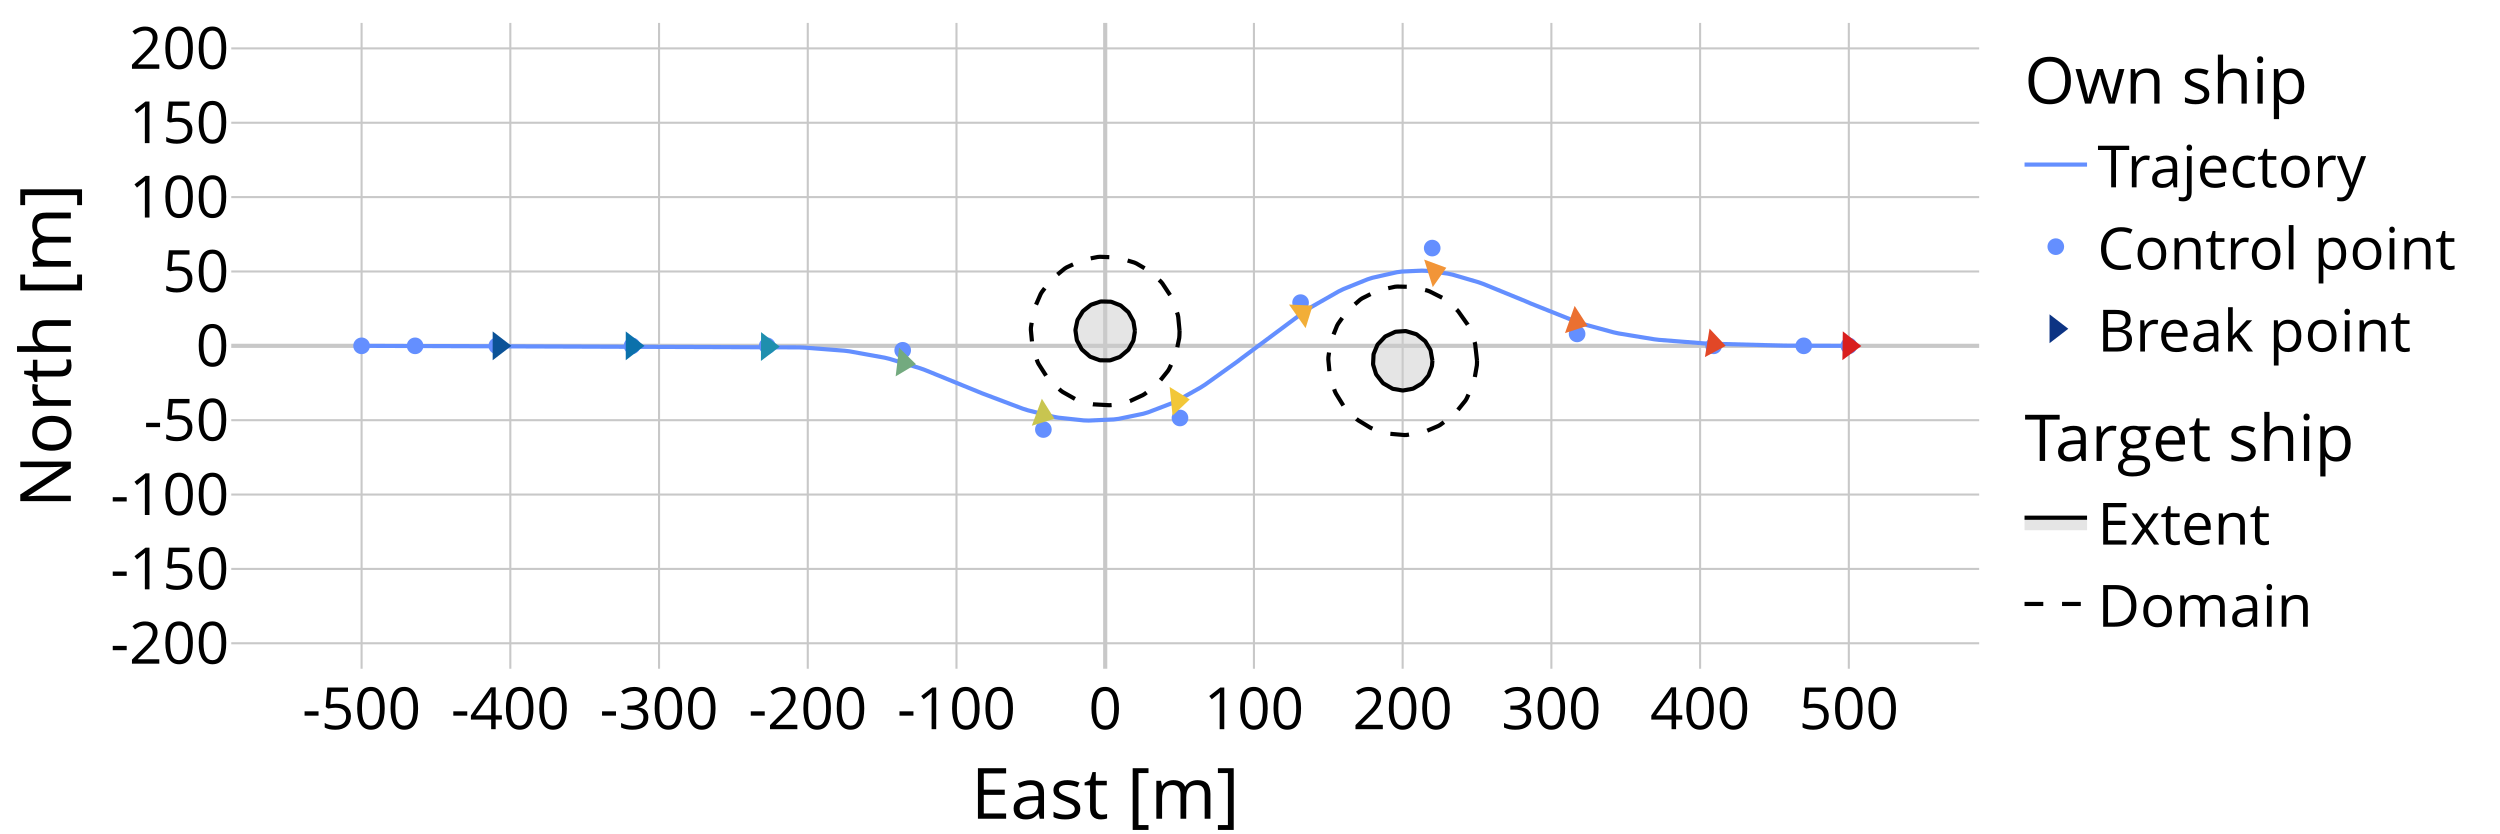
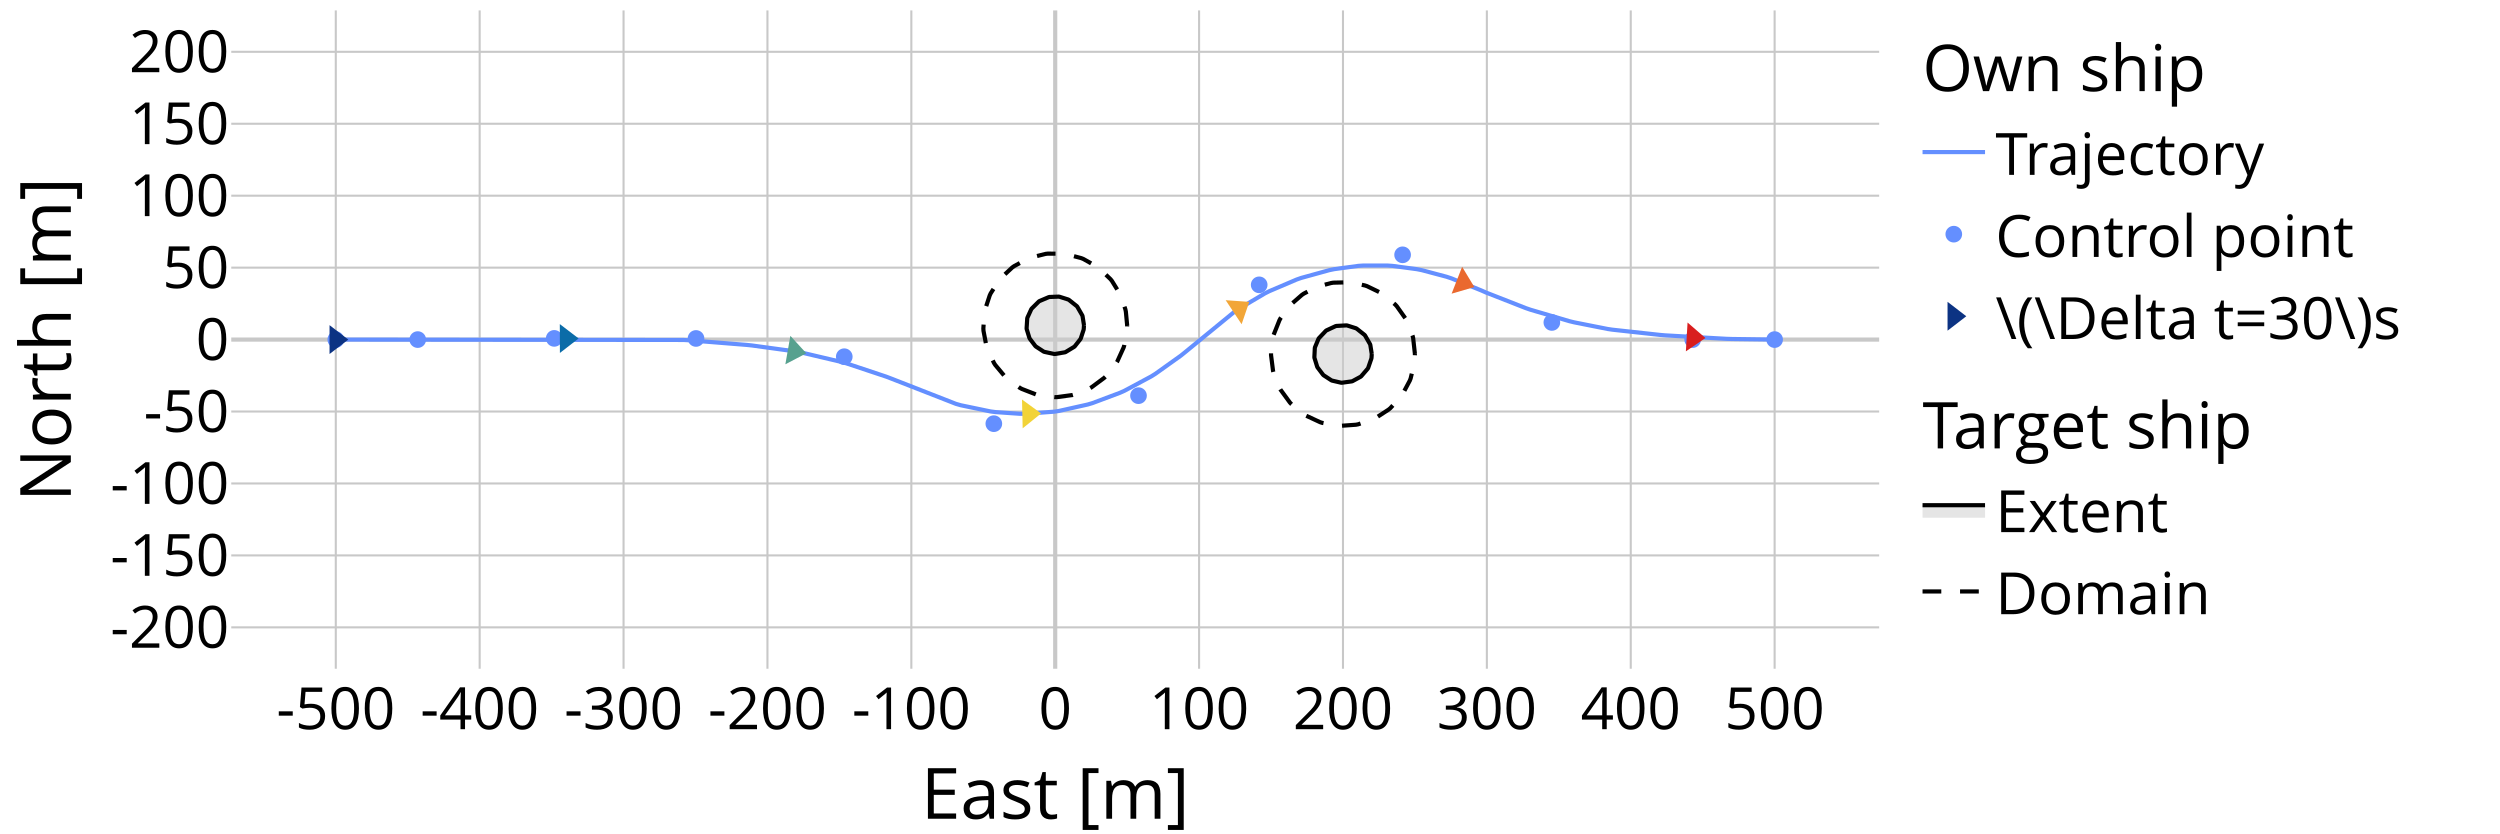
<svg xmlns="http://www.w3.org/2000/svg" class="main-svg" width="1200" height="400" style="" viewBox="0 0 1200 400">
  <rect x="0" y="0" width="1200" height="400" style="fill: rgb(255, 255, 255); fill-opacity: 1;" />
-   <defs id="defs-5dfc37">
+   <defs id="defs-81340e">
    <g class="clips">
-       <clipPath id="clip5dfc37xyplot" class="plotclip">
-         <rect width="839" height="310" />
+       <clipPath id="clip81340exyplot" class="plotclip">
+         <rect width="791" height="316" />
      </clipPath>
-       <clipPath class="axesclip" id="clip5dfc37x">
-         <rect x="111" y="0" width="839" height="400" />
+       <clipPath class="axesclip" id="clip81340ex">
+         <rect x="111" y="0" width="791" height="400" />
      </clipPath>
-       <clipPath class="axesclip" id="clip5dfc37y">
-         <rect x="0" y="11" width="1200" height="310" />
+       <clipPath class="axesclip" id="clip81340ey">
+         <rect x="0" y="5" width="1200" height="316" />
      </clipPath>
-       <clipPath class="axesclip" id="clip5dfc37xy">
-         <rect x="111" y="11" width="839" height="310" />
+       <clipPath class="axesclip" id="clip81340exy">
+         <rect x="111" y="5" width="791" height="316" />
      </clipPath>
    </g>
    <g class="gradients" />
    <g class="patterns" />
  </defs>
  <g class="bglayer" />
  <g class="layer-below">
    <g class="imagelayer" />
    <g class="shapelayer" />
  </g>
  <g class="cartesianlayer">
    <g class="subplot xy">
      <g class="layer-subplot">
        <g class="shapelayer" />
        <g class="imagelayer" />
      </g>
      <g class="minor-gridlayer">
        <g class="x" />
        <g class="y" />
      </g>
      <g class="gridlayer">
        <g class="x">
-           <path class="xgrid crisp" transform="translate(173.56,0)" d="M0,11v310" style="stroke: rgb(200, 200, 200); stroke-opacity: 1; stroke-width: 1px;" />
-           <path class="xgrid crisp" transform="translate(244.95,0)" d="M0,11v310" style="stroke: rgb(200, 200, 200); stroke-opacity: 1; stroke-width: 1px;" />
-           <path class="xgrid crisp" transform="translate(316.34,0)" d="M0,11v310" style="stroke: rgb(200, 200, 200); stroke-opacity: 1; stroke-width: 1px;" />
-           <path class="xgrid crisp" transform="translate(387.73,0)" d="M0,11v310" style="stroke: rgb(200, 200, 200); stroke-opacity: 1; stroke-width: 1px;" />
-           <path class="xgrid crisp" transform="translate(459.11,0)" d="M0,11v310" style="stroke: rgb(200, 200, 200); stroke-opacity: 1; stroke-width: 1px;" />
-           <path class="xgrid crisp" transform="translate(601.89,0)" d="M0,11v310" style="stroke: rgb(200, 200, 200); stroke-opacity: 1; stroke-width: 1px;" />
-           <path class="xgrid crisp" transform="translate(673.27,0)" d="M0,11v310" style="stroke: rgb(200, 200, 200); stroke-opacity: 1; stroke-width: 1px;" />
-           <path class="xgrid crisp" transform="translate(744.66,0)" d="M0,11v310" style="stroke: rgb(200, 200, 200); stroke-opacity: 1; stroke-width: 1px;" />
-           <path class="xgrid crisp" transform="translate(816.05,0)" d="M0,11v310" style="stroke: rgb(200, 200, 200); stroke-opacity: 1; stroke-width: 1px;" />
-           <path class="xgrid crisp" transform="translate(887.44,0)" d="M0,11v310" style="stroke: rgb(200, 200, 200); stroke-opacity: 1; stroke-width: 1px;" />
+           <path class="xgrid crisp" transform="translate(161.18,0)" d="M0,5v316" style="stroke: rgb(200, 200, 200); stroke-opacity: 1; stroke-width: 1px;" />
+           <path class="xgrid crisp" transform="translate(230.24,0)" d="M0,5v316" style="stroke: rgb(200, 200, 200); stroke-opacity: 1; stroke-width: 1px;" />
+           <path class="xgrid crisp" transform="translate(299.31,0)" d="M0,5v316" style="stroke: rgb(200, 200, 200); stroke-opacity: 1; stroke-width: 1px;" />
+           <path class="xgrid crisp" transform="translate(368.37,0)" d="M0,5v316" style="stroke: rgb(200, 200, 200); stroke-opacity: 1; stroke-width: 1px;" />
+           <path class="xgrid crisp" transform="translate(437.44,0)" d="M0,5v316" style="stroke: rgb(200, 200, 200); stroke-opacity: 1; stroke-width: 1px;" />
+           <path class="xgrid crisp" transform="translate(575.56,0)" d="M0,5v316" style="stroke: rgb(200, 200, 200); stroke-opacity: 1; stroke-width: 1px;" />
+           <path class="xgrid crisp" transform="translate(644.63,0)" d="M0,5v316" style="stroke: rgb(200, 200, 200); stroke-opacity: 1; stroke-width: 1px;" />
+           <path class="xgrid crisp" transform="translate(713.69,0)" d="M0,5v316" style="stroke: rgb(200, 200, 200); stroke-opacity: 1; stroke-width: 1px;" />
+           <path class="xgrid crisp" transform="translate(782.76,0)" d="M0,5v316" style="stroke: rgb(200, 200, 200); stroke-opacity: 1; stroke-width: 1px;" />
+           <path class="xgrid crisp" transform="translate(851.82,0)" d="M0,5v316" style="stroke: rgb(200, 200, 200); stroke-opacity: 1; stroke-width: 1px;" />
        </g>
        <g class="y">
-           <path class="ygrid crisp" transform="translate(0,308.77)" d="M111,0h839" style="stroke: rgb(200, 200, 200); stroke-opacity: 1; stroke-width: 1px;" />
-           <path class="ygrid crisp" transform="translate(0,273.08)" d="M111,0h839" style="stroke: rgb(200, 200, 200); stroke-opacity: 1; stroke-width: 1px;" />
-           <path class="ygrid crisp" transform="translate(0,237.39)" d="M111,0h839" style="stroke: rgb(200, 200, 200); stroke-opacity: 1; stroke-width: 1px;" />
-           <path class="ygrid crisp" transform="translate(0,201.69)" d="M111,0h839" style="stroke: rgb(200, 200, 200); stroke-opacity: 1; stroke-width: 1px;" />
-           <path class="ygrid crisp" transform="translate(0,130.31)" d="M111,0h839" style="stroke: rgb(200, 200, 200); stroke-opacity: 1; stroke-width: 1px;" />
-           <path class="ygrid crisp" transform="translate(0,94.61)" d="M111,0h839" style="stroke: rgb(200, 200, 200); stroke-opacity: 1; stroke-width: 1px;" />
-           <path class="ygrid crisp" transform="translate(0,58.92)" d="M111,0h839" style="stroke: rgb(200, 200, 200); stroke-opacity: 1; stroke-width: 1px;" />
-           <path class="ygrid crisp" transform="translate(0,23.23)" d="M111,0h839" style="stroke: rgb(200, 200, 200); stroke-opacity: 1; stroke-width: 1px;" />
+           <path class="ygrid crisp" transform="translate(0,301.13)" d="M111,0h791" style="stroke: rgb(200, 200, 200); stroke-opacity: 1; stroke-width: 1px;" />
+           <path class="ygrid crisp" transform="translate(0,266.6)" d="M111,0h791" style="stroke: rgb(200, 200, 200); stroke-opacity: 1; stroke-width: 1px;" />
+           <path class="ygrid crisp" transform="translate(0,232.06)" d="M111,0h791" style="stroke: rgb(200, 200, 200); stroke-opacity: 1; stroke-width: 1px;" />
+           <path class="ygrid crisp" transform="translate(0,197.53)" d="M111,0h791" style="stroke: rgb(200, 200, 200); stroke-opacity: 1; stroke-width: 1px;" />
+           <path class="ygrid crisp" transform="translate(0,128.47)" d="M111,0h791" style="stroke: rgb(200, 200, 200); stroke-opacity: 1; stroke-width: 1px;" />
+           <path class="ygrid crisp" transform="translate(0,93.94)" d="M111,0h791" style="stroke: rgb(200, 200, 200); stroke-opacity: 1; stroke-width: 1px;" />
+           <path class="ygrid crisp" transform="translate(0,59.4)" d="M111,0h791" style="stroke: rgb(200, 200, 200); stroke-opacity: 1; stroke-width: 1px;" />
+           <path class="ygrid crisp" transform="translate(0,24.87)" d="M111,0h791" style="stroke: rgb(200, 200, 200); stroke-opacity: 1; stroke-width: 1px;" />
        </g>
      </g>
      <g class="zerolinelayer">
-         <path class="xzl zl crisp" transform="translate(530.5,0)" d="M0,11v310" style="stroke: rgb(200, 200, 200); stroke-opacity: 1; stroke-width: 2px;" />
-         <path class="yzl zl crisp" transform="translate(0,166)" d="M111,0h839" style="stroke: rgb(200, 200, 200); stroke-opacity: 1; stroke-width: 2px;" />
+         <path class="xzl zl crisp" transform="translate(506.5,0)" d="M0,5v316" style="stroke: rgb(200, 200, 200); stroke-opacity: 1; stroke-width: 2px;" />
+         <path class="yzl zl crisp" transform="translate(0,163)" d="M111,0h791" style="stroke: rgb(200, 200, 200); stroke-opacity: 1; stroke-width: 2px;" />
      </g>
      <g class="layer-between">
        <g class="shapelayer" />
        <g class="imagelayer" />
      </g>
      <path class="xlines-below" />
      <path class="ylines-below" />
      <g class="overlines-below" />
      <g class="xaxislayer-below" />
      <g class="yaxislayer-below" />
      <g class="overaxes-below" />
      <g class="overplot">
-         <g class="xy" transform="translate(111,11)" clip-path="url(#clip5dfc37xyplot)">
+         <g class="xy" transform="translate(111,5)" clip-path="url(#clip81340exyplot)">
          <g class="scatterlayer mlayer">
-             <g class="trace scatter trace4c0be0" style="stroke-miterlimit: 2; opacity: 1;">
-               <g class="fills" />
-               <g class="errorbars" />
-               <g class="lines">
-                 <path class="js-line" d="M62.56,155L272.72,155.75L275.11,155.85L294.31,157.34L296.72,157.64L313.64,160.69L316.07,161.28L330.7,165.78L333.15,166.67L357.75,176.7L360.21,177.72L379.9,185.16L382.36,185.94L394.61,189.03L397.05,189.48L409.19,190.79L411.6,190.87L423.59,190.33L425.97,190.04L437.76,187.6L440.09,186.91L451.62,182.51L453.9,181.43L465.14,175.09L467.37,173.67L482.79,162.66L484.98,160.99L515.78,138.05L518.02,136.6L531.59,128.86L533.87,127.75L545.43,123.08L547.76,122.33L559.56,119.66L561.94,119.34L571.55,118.9L573.98,119.01L583.76,120.3L586.23,120.83L598.65,124.47L601.15,125.36L621.22,133.58L623.74,134.67L646.25,143.68L648.73,144.5L663.5,148.52L665.95,149.05L682.98,151.85L685.39,152.14L707.07,153.84L709.47,153.96L745.39,154.9L747.78,154.92L776.44,155" style="vector-effect: none; fill: none; stroke: rgb(100, 143, 255); stroke-opacity: 1; stroke-width: 2px; opacity: 1;" />
-               </g>
-               <g class="points" />
-               <g class="text" />
-             </g>
-             <g class="trace scatter trace73c33b" style="stroke-miterlimit: 2; opacity: 1;">
+             <g class="trace scatter trace6fb136" style="stroke-miterlimit: 2; opacity: 1;">
+               <g class="fills" />
+               <g class="errorbars" />
+               <g class="lines">
+                 <path class="js-line" d="M50.18,158L217.09,158.18L219.41,158.31L247.52,160.57L249.89,160.82L271.3,163.76L273.68,164.21L292.78,168.71L295.17,169.39L314.32,175.77L316.71,176.68L347.84,188.85L350.22,189.53L364.45,192.49L366.81,192.8L378.58,193.62L380.93,193.63L394.95,192.61L397.27,192.26L411.08,189.17L413.34,188.5L426.61,183.53L428.78,182.55L441.52,175.72L443.6,174.42L455.79,165.72L457.78,164.12L481.56,144.62L483.61,143.24L496.15,135.84L498.29,134.76L511.35,129.19L513.57,128.41L527.14,124.66L529.44,124.19L541,122.62L543.33,122.46L554.98,122.46L557.32,122.62L569.07,124.2L571.43,124.67L583.28,127.82L585.65,128.61L599.99,134.4L602.38,135.45L621.34,142.88L623.69,143.69L642.32,149.17L644.63,149.73L660.66,152.91L662.94,153.25L685.94,155.77L688.31,155.97L717.65,157.63L720.17,157.71L740.82,158" style="vector-effect: none; fill: none; stroke: rgb(100, 143, 255); stroke-opacity: 1; stroke-width: 2px; opacity: 1;" />
+               </g>
+               <g class="points" />
+               <g class="text" />
+             </g>
+             <g class="trace scatter trace021763" style="stroke-miterlimit: 2; opacity: 1;">
              <g class="fills" />
              <g class="errorbars" />
              <g class="lines" />
              <g class="points">
-                 <path class="point" transform="translate(62.56,155)" d="M4,0A4,4 0 1,1 0,-4A4,4 0 0,1 4,0Z" style="opacity: 1; stroke-width: 0px; fill: rgb(100, 143, 255); fill-opacity: 1;" />
-                 <path class="point" transform="translate(88.25,155)" d="M4,0A4,4 0 1,1 0,-4A4,4 0 0,1 4,0Z" style="opacity: 1; stroke-width: 0px; fill: rgb(100, 143, 255); fill-opacity: 1;" />
-                 <path class="point" transform="translate(127.46,155)" d="M4,0A4,4 0 1,1 0,-4A4,4 0 0,1 4,0Z" style="opacity: 1; stroke-width: 0px; fill: rgb(100, 143, 255); fill-opacity: 1;" />
-                 <path class="point" transform="translate(192.36,155)" d="M4,0A4,4 0 1,1 0,-4A4,4 0 0,1 4,0Z" style="opacity: 1; stroke-width: 0px; fill: rgb(100, 143, 255); fill-opacity: 1;" />
-                 <path class="point" transform="translate(257.26,155)" d="M4,0A4,4 0 1,1 0,-4A4,4 0 0,1 4,0Z" style="opacity: 1; stroke-width: 0px; fill: rgb(100, 143, 255); fill-opacity: 1;" />
-                 <path class="point" transform="translate(322.29,157.14)" d="M4,0A4,4 0 1,1 0,-4A4,4 0 0,1 4,0Z" style="opacity: 1; stroke-width: 0px; fill: rgb(100, 143, 255); fill-opacity: 1;" />
-                 <path class="point" transform="translate(389.82,195.17)" d="M4,0A4,4 0 1,1 0,-4A4,4 0 0,1 4,0Z" style="opacity: 1; stroke-width: 0px; fill: rgb(100, 143, 255); fill-opacity: 1;" />
-                 <path class="point" transform="translate(455.39,189.63)" d="M4,0A4,4 0 1,1 0,-4A4,4 0 0,1 4,0Z" style="opacity: 1; stroke-width: 0px; fill: rgb(100, 143, 255); fill-opacity: 1;" />
-                 <path class="point" transform="translate(513.28,134.26)" d="M4,0A4,4 0 1,1 0,-4A4,4 0 0,1 4,0Z" style="opacity: 1; stroke-width: 0px; fill: rgb(100, 143, 255); fill-opacity: 1;" />
-                 <path class="point" transform="translate(576.46,108.08)" d="M4,0A4,4 0 1,1 0,-4A4,4 0 0,1 4,0Z" style="opacity: 1; stroke-width: 0px; fill: rgb(100, 143, 255); fill-opacity: 1;" />
-                 <path class="point" transform="translate(646.01,149.28)" d="M4,0A4,4 0 1,1 0,-4A4,4 0 0,1 4,0Z" style="opacity: 1; stroke-width: 0px; fill: rgb(100, 143, 255); fill-opacity: 1;" />
-                 <path class="point" transform="translate(711.54,155)" d="M4,0A4,4 0 1,1 0,-4A4,4 0 0,1 4,0Z" style="opacity: 1; stroke-width: 0px; fill: rgb(100, 143, 255); fill-opacity: 1;" />
-                 <path class="point" transform="translate(754.8,155)" d="M4,0A4,4 0 1,1 0,-4A4,4 0 0,1 4,0Z" style="opacity: 1; stroke-width: 0px; fill: rgb(100, 143, 255); fill-opacity: 1;" />
-                 <path class="point" transform="translate(776.44,155)" d="M4,0A4,4 0 1,1 0,-4A4,4 0 0,1 4,0Z" style="opacity: 1; stroke-width: 0px; fill: rgb(100, 143, 255); fill-opacity: 1;" />
-               </g>
-               <g class="text" />
-             </g>
-             <g class="trace scatter trace574414" style="stroke-miterlimit: 2; opacity: 1;">
+                 <path class="point" transform="translate(50.18,158)" d="M4,0A4,4 0 1,1 0,-4A4,4 0 0,1 4,0Z" style="opacity: 1; stroke-width: 0px; fill: rgb(100, 143, 255); fill-opacity: 1;" />
+                 <path class="point" transform="translate(89.51,158)" d="M4,0A4,4 0 1,1 0,-4A4,4 0 0,1 4,0Z" style="opacity: 1; stroke-width: 0px; fill: rgb(100, 143, 255); fill-opacity: 1;" />
+                 <path class="point" transform="translate(155.03,157.42)" d="M4,0A4,4 0 1,1 0,-4A4,4 0 0,1 4,0Z" style="opacity: 1; stroke-width: 0px; fill: rgb(100, 143, 255); fill-opacity: 1;" />
+                 <path class="point" transform="translate(223.09,157.46)" d="M4,0A4,4 0 1,1 0,-4A4,4 0 0,1 4,0Z" style="opacity: 1; stroke-width: 0px; fill: rgb(100, 143, 255); fill-opacity: 1;" />
+                 <path class="point" transform="translate(294.25,166.22)" d="M4,0A4,4 0 1,1 0,-4A4,4 0 0,1 4,0Z" style="opacity: 1; stroke-width: 0px; fill: rgb(100, 143, 255); fill-opacity: 1;" />
+                 <path class="point" transform="translate(366.04,198.37)" d="M4,0A4,4 0 1,1 0,-4A4,4 0 0,1 4,0Z" style="opacity: 1; stroke-width: 0px; fill: rgb(100, 143, 255); fill-opacity: 1;" />
+                 <path class="point" transform="translate(435.48,184.92)" d="M4,0A4,4 0 1,1 0,-4A4,4 0 0,1 4,0Z" style="opacity: 1; stroke-width: 0px; fill: rgb(100, 143, 255); fill-opacity: 1;" />
+                 <path class="point" transform="translate(493.41,131.72)" d="M4,0A4,4 0 1,1 0,-4A4,4 0 0,1 4,0Z" style="opacity: 1; stroke-width: 0px; fill: rgb(100, 143, 255); fill-opacity: 1;" />
+                 <path class="point" transform="translate(562.25,117.31)" d="M4,0A4,4 0 1,1 0,-4A4,4 0 0,1 4,0Z" style="opacity: 1; stroke-width: 0px; fill: rgb(100, 143, 255); fill-opacity: 1;" />
+                 <path class="point" transform="translate(633.89,149.78)" d="M4,0A4,4 0 1,1 0,-4A4,4 0 0,1 4,0Z" style="opacity: 1; stroke-width: 0px; fill: rgb(100, 143, 255); fill-opacity: 1;" />
+                 <path class="point" transform="translate(701.49,158)" d="M4,0A4,4 0 1,1 0,-4A4,4 0 0,1 4,0Z" style="opacity: 1; stroke-width: 0px; fill: rgb(100, 143, 255); fill-opacity: 1;" />
+                 <path class="point" transform="translate(740.82,158)" d="M4,0A4,4 0 1,1 0,-4A4,4 0 0,1 4,0Z" style="opacity: 1; stroke-width: 0px; fill: rgb(100, 143, 255); fill-opacity: 1;" />
+               </g>
+               <g class="text" />
+             </g>
+             <g class="trace scatter trace4ab7e6" style="stroke-miterlimit: 2; opacity: 1;">
              <g class="fills" />
              <g class="errorbars" />
              <g class="lines" />
              <g class="points">
-                 <path class="point" transform="translate(62.56,155)" d="M0,0Z" style="opacity: 1; stroke-width: 0px; fill: rgb(12, 51, 131); fill-opacity: 1;" />
-                 <path class="point" transform="translate(128.48,155)" d="M-3,-6.93L-3,6.93L6,-3.6739403974420594e-16Z" style="opacity: 1; stroke-width: 0px; fill: rgb(11, 82, 151); fill-opacity: 1;" />
-                 <path class="point" transform="translate(192.36,155)" d="M-3,-6.93L-3,6.93L6,-3.6739403974420594e-16Z" style="opacity: 1; stroke-width: 0px; fill: rgb(11, 113, 171); fill-opacity: 1;" />
-                 <path class="point" transform="translate(257.28,155.36)" d="M-2.962,-6.946L-3.038,6.913L6,0.033Z" style="opacity: 1; stroke-width: 0px; fill: rgb(31, 143, 174); fill-opacity: 1;" />
-                 <path class="point" transform="translate(322.71,163.12)" d="M-2.162,-7.235L-3.796,6.528L5.958,0.707Z" style="opacity: 1; stroke-width: 0px; fill: rgb(115, 170, 127); fill-opacity: 1;" />
-                 <path class="point" transform="translate(389.49,187.91)" d="M-0.402,-7.541L-5.224,5.453L5.625,2.088Z" style="opacity: 1; stroke-width: 0px; fill: rgb(200, 197, 80); fill-opacity: 1;" />
-                 <path class="point" transform="translate(454.11,181.33)" d="M-3.687,-6.59L-2.282,7.198L5.969,-0.608Z" style="opacity: 1; stroke-width: 0px; fill: rgb(242, 199, 56); fill-opacity: 1;" />
-                 <path class="point" transform="translate(514.16,139.13)" d="M-6.439,-3.945L1.53,7.395L4.909,-3.45Z" style="opacity: 1; stroke-width: 0px; fill: rgb(242, 174, 56); fill-opacity: 1;" />
-                 <path class="point" transform="translate(577.52,119.31)" d="M-4.932,-5.719L-0.795,7.51L5.726,-1.791Z" style="opacity: 1; stroke-width: 0px; fill: rgb(242, 149, 56); fill-opacity: 1;" />
-                 <path class="point" transform="translate(645.34,143.36)" d="M-0.511,-7.534L-5.144,5.529L5.655,2.006Z" style="opacity: 1; stroke-width: 0px; fill: rgb(235, 112, 49); fill-opacity: 1;" />
-                 <path class="point" transform="translate(711.43,154.05)" d="M-1.856,-7.32L-4.067,6.363L5.923,0.957Z" style="opacity: 1; stroke-width: 0px; fill: rgb(226, 71, 39); fill-opacity: 1;" />
-                 <path class="point" transform="translate(776.44,155)" d="M-2.898,-6.973L-3.101,6.885L5.999,0.088Z" style="opacity: 1; stroke-width: 0px; fill: rgb(217, 30, 30); fill-opacity: 1;" />
-               </g>
-               <g class="text" />
-             </g>
-             <g class="trace scatter trace4a81a6" style="stroke-miterlimit: 2; opacity: 1;">
+                 <path class="point" transform="translate(50.18,158)" d="M-3,-6.93L-3,6.93L6,-3.6739403974420594e-16Z" style="opacity: 1; stroke-width: 0px; fill: rgb(12, 51, 131); fill-opacity: 1;" />
+                 <path class="point" transform="translate(160.73,157.48)" d="M-3.023,-6.92L-2.977,6.94L6,-0.02Z" style="opacity: 1; stroke-width: 0px; fill: rgb(11, 108, 168); fill-opacity: 1;" />
+                 <path class="point" transform="translate(270.13,163.55)" d="M-1.755,-7.345L-4.155,6.306L5.909,1.039Z" style="opacity: 1; stroke-width: 0px; fill: rgb(87, 161, 143); fill-opacity: 1;" />
+                 <path class="point" transform="translate(382.72,193.6)" d="M-3.163,-6.857L-2.836,6.999L5.998,-0.142Z" style="opacity: 1; stroke-width: 0px; fill: rgb(242, 211, 56); fill-opacity: 1;" />
+                 <path class="point" transform="translate(483.65,143.21)" d="M-6.329,-4.119L1.327,7.434L5.001,-3.314Z" style="opacity: 1; stroke-width: 0px; fill: rgb(242, 166, 56); fill-opacity: 1;" />
+                 <path class="point" transform="translate(591.09,130.6)" d="M-0.272,-7.547L-5.317,5.363L5.588,2.184Z" style="opacity: 1; stroke-width: 0px; fill: rgb(234, 105, 47); fill-opacity: 1;" />
+                 <path class="point" transform="translate(701.62,156.9)" d="M-2.592,-7.093L-3.398,6.744L5.99,0.349Z" style="opacity: 1; stroke-width: 0px; fill: rgb(217, 30, 30); fill-opacity: 1;" />
+               </g>
+               <g class="text" />
+             </g>
+             <g class="trace scatter trace499f5d" style="stroke-miterlimit: 2; opacity: 1;">
              <g class="fills">
                <g>
-                   <path class="js-fill" d="M433.78,147.86L433.07,143.43L432.92,143L430.75,139.07L430.47,138.72L427.09,135.77L426.7,135.53L422.52,133.91L422.08,133.82L417.59,133.71L417.14,133.78L412.89,135.21L412.49,135.42L408.98,138.21L408.68,138.55L406.32,142.37L406.15,142.79L405.24,147.19L405.22,147.64L405.86,152.08L406,152.51L408.11,156.47L408.39,156.83L412.1,160.07L412.49,160.3L416.7,161.86L417.14,161.94L421.63,161.98L422.08,161.9L426.31,160.41L426.7,160.19L430.47,157L430.75,156.65L432.92,152.72L433.07,152.29L433.78,147.86Z" style="fill: rgb(204, 204, 204); fill-opacity: 0.5; stroke-width: 0;" />
+                   <path class="js-fill" d="M409.31,151.09L408.63,146.8L408.49,146.39L406.11,142.25L405.83,141.92L402.09,138.95L401.7,138.75L397.56,137.44L397.13,137.38L392.79,137.55L392.37,137.64L387.97,139.51L387.61,139.75L384.22,143.12L383.98,143.48L382.18,147.43L382.07,147.85L381.77,152.62L381.83,153.05L383.11,157.2L383.31,157.59L385.93,161.05L386.25,161.35L389.89,163.72L390.29,163.89L394.95,164.9L395.39,164.91L400.1,164.12L400.51,163.97L404.59,161.49L404.91,161.2L407.59,157.78L407.79,157.39L409.14,153.27L409.2,152.83L409.31,151.09Z" style="fill: rgb(204, 204, 204); fill-opacity: 0.5; stroke-width: 0;" />
                </g>
              </g>
              <g class="errorbars" />
              <g class="lines">
-                 <path class="js-line" d="M433.78,147.86L433.07,143.43L432.92,143L430.75,139.07L430.47,138.72L427.09,135.77L426.7,135.53L422.52,133.91L422.08,133.82L417.59,133.71L417.14,133.78L412.89,135.21L412.49,135.42L408.98,138.21L408.68,138.55L406.32,142.37L406.15,142.79L405.24,147.19L405.22,147.64L405.86,152.08L406,152.51L408.11,156.47L408.39,156.83L412.1,160.07L412.49,160.3L416.7,161.86L417.14,161.94L421.63,161.98L422.08,161.9L426.31,160.41L426.7,160.19L430.47,157L430.75,156.65L432.92,152.72L433.07,152.29L433.78,147.86" style="vector-effect: none; fill: none; stroke: rgb(0, 0, 0); stroke-opacity: 1; stroke-width: 2px; opacity: 1;" />
-               </g>
-               <g class="points" />
-               <g class="text" />
-             </g>
-             <g class="trace scatter tracead4c59" style="stroke-miterlimit: 2; opacity: 1;">
-               <g class="fills" />
-               <g class="errorbars" />
-               <g class="lines">
-                 <path class="js-line" d="M455.19,147.86L454.55,141.14L454.33,140.04L451.76,132.59L451.26,131.58L446.92,125.01L446.19,124.16L441.25,119.56L440.34,118.89L434.51,115.48L433.48,115.02L425.94,112.75L424.83,112.57L416.97,112.26L415.84,112.36L409.22,113.68L408.15,114.02L401.01,117.33L400.05,117.93L393.96,122.92L393.19,123.74L389.12,129.13L388.54,130.1L385.4,137.31L385.08,138.4L383.85,146.17L383.81,147.3L384.56,155.14L384.8,156.23L387,162.62L387.48,163.64L391.72,170.27L392.44,171.14L398.2,176.5L399.12,177.16L405,180.48L406.04,180.92L412.5,182.86L413.61,183.07L421.47,183.5L422.6,183.42L430.32,181.88L431.38,181.52L437.51,178.68L438.47,178.09L443.83,173.98L444.64,173.2L449.58,167.07L450.17,166.11L453.06,160.01L453.43,158.94L455.03,151.24L455.12,150.11L455.19,147.86" style="vector-effect: none; fill: none; stroke: rgb(0, 0, 0); stroke-opacity: 1; stroke-dasharray: 9px, 9px; stroke-width: 2px; opacity: 1;" />
-               </g>
-               <g class="points" />
-               <g class="text" />
-             </g>
-             <g class="trace scatter trace1375f8" style="stroke-miterlimit: 2; opacity: 1;">
+                 <path class="js-line" d="M409.31,151.09L408.63,146.8L408.49,146.39L406.11,142.25L405.83,141.92L402.09,138.95L401.7,138.75L397.56,137.44L397.13,137.38L392.79,137.55L392.37,137.64L387.97,139.51L387.61,139.75L384.22,143.12L383.98,143.48L382.18,147.43L382.07,147.85L381.77,152.62L381.83,153.05L383.11,157.2L383.31,157.59L385.93,161.05L386.25,161.35L389.89,163.72L390.29,163.89L394.95,164.9L395.39,164.91L400.1,164.12L400.51,163.97L404.59,161.49L404.91,161.2L407.59,157.78L407.79,157.39L409.14,153.27L409.2,152.83L409.31,151.09" style="vector-effect: none; fill: none; stroke: rgb(0, 0, 0); stroke-opacity: 1; stroke-width: 2px; opacity: 1;" />
+               </g>
+               <g class="points" />
+               <g class="text" />
+             </g>
+             <g class="trace scatter tracedf7f8e" style="stroke-miterlimit: 2; opacity: 1;">
+               <g class="fills" />
+               <g class="errorbars" />
+               <g class="lines">
+                 <path class="js-line" d="M430.03,151.09L429.41,144.59L429.19,143.52L427.16,137.31L426.71,136.32L422.72,129.84L422.03,128.99L416.54,123.71L415.67,123.06L409.03,119.32L408.02,118.91L400.66,116.95L399.58,116.8L391.96,116.74L390.88,116.87L383.49,118.72L382.47,119.11L375.78,122.75L374.89,123.38L369.32,128.57L368.62,129.41L364.52,135.83L364.06,136.82L361.69,144.06L361.49,145.13L361.01,152.73L361.08,153.82L362.51,161.3L362.85,162.33L366.11,169.22L366.69,170.14L371.57,175.99L372.37,176.73L378.55,181.18L379.51,181.7L386.61,184.46L387.66,184.73L395.23,185.62L396.32,185.62L403.87,184.6L404.92,184.32L411.97,181.44L412.92,180.91L419.04,176.36L419.82,175.61L424.6,169.68L425.18,168.75L428.33,161.82L428.65,160.77L429.96,153.27L430.02,152.18L430.03,151.09" style="vector-effect: none; fill: none; stroke: rgb(0, 0, 0); stroke-opacity: 1; stroke-dasharray: 9px, 9px; stroke-width: 2px; opacity: 1;" />
+               </g>
+               <g class="points" />
+               <g class="text" />
+             </g>
+             <g class="trace scatter trace196121" style="stroke-miterlimit: 2; opacity: 1;">
              <g class="fills">
                <g>
-                   <path class="js-fill" d="M576.55,162.14L575.7,157.28L575.54,156.86L573.24,153L572.95,152.66L569.09,149.59L568.69,149.38L563.96,147.96L563.51,147.92L559.03,148.23L558.6,148.34L554.12,150.42L553.75,150.68L550.36,154.27L550.12,154.65L548.4,158.79L548.3,159.23L548.08,163.71L548.14,164.16L549.47,168.45L549.67,168.85L552.71,172.74L553.05,173.04L557.31,175.52L557.73,175.67L562.16,176.42L562.61,176.41L567.03,175.6L567.45,175.44L571.33,173.18L571.67,172.89L574.54,169.44L574.77,169.05L576.3,164.83L576.37,164.38L576.55,162.14Z" style="fill: rgb(204, 204, 204); fill-opacity: 0.5; stroke-width: 0;" />
+                   <path class="js-fill" d="M547.44,164.91L546.76,160.62L546.62,160.2L544.24,156.06L543.96,155.73L540.22,152.77L539.83,152.56L535.69,151.25L535.26,151.19L530.5,151.45L530.07,151.56L525.74,153.57L525.39,153.82L522.11,157.29L521.87,157.66L520.2,161.67L520.11,162.09L519.9,166.43L519.96,166.86L521.24,171.01L521.44,171.4L524.06,174.86L524.38,175.16L528.02,177.53L528.42,177.7L532.65,178.68L533.08,178.71L537.81,178.07L538.23,177.93L542.05,175.86L542.39,175.59L545.5,171.97L545.72,171.59L547.27,167.08L547.33,166.65L547.44,164.91Z" style="fill: rgb(204, 204, 204); fill-opacity: 0.5; stroke-width: 0;" />
                </g>
              </g>
              <g class="errorbars" />
              <g class="lines">
-                 <path class="js-line" d="M576.55,162.14L575.7,157.28L575.54,156.86L573.24,153L572.95,152.66L569.09,149.59L568.69,149.38L563.96,147.96L563.51,147.92L559.03,148.23L558.6,148.34L554.12,150.42L553.75,150.68L550.36,154.27L550.12,154.65L548.4,158.79L548.3,159.23L548.08,163.71L548.14,164.16L549.47,168.45L549.67,168.85L552.71,172.74L553.05,173.04L557.31,175.52L557.73,175.67L562.16,176.42L562.61,176.41L567.03,175.6L567.45,175.44L571.33,173.18L571.67,172.89L574.54,169.44L574.77,169.05L576.3,164.83L576.37,164.38L576.55,162.14" style="vector-effect: none; fill: none; stroke: rgb(0, 0, 0); stroke-opacity: 1; stroke-width: 2px; opacity: 1;" />
-               </g>
-               <g class="points" />
-               <g class="text" />
-             </g>
-             <g class="trace scatter trace313758" style="stroke-miterlimit: 2; opacity: 1;">
-               <g class="fills" />
-               <g class="errorbars" />
-               <g class="lines">
-                 <path class="js-line" d="M597.97,162.14L597.1,154.31L596.84,153.22L594.04,145.86L593.51,144.86L588.96,138.44L588.2,137.61L582.19,132.52L581.25,131.91L575.21,128.87L574.16,128.48L567.61,126.85L566.49,126.7L559.74,126.54L558.62,126.63L550.92,128.3L549.86,128.67L542.83,132.21L541.89,132.84L535.96,138.02L535.22,138.86L531.32,144.37L530.77,145.36L527.86,152.67L527.58,153.77L526.62,160.45L526.59,161.58L527.33,169.41L527.58,170.51L529.77,176.9L530.26,177.92L533.8,183.66L534.49,184.55L540.08,190.1L540.98,190.78L546.75,194.28L547.77,194.75L554.17,196.9L555.28,197.14L563.12,197.82L564.25,197.78L572.01,196.48L573.09,196.15L579.3,193.51L580.28,192.96L586.6,188.26L587.41,187.48L592.36,181.35L592.95,180.39L596.2,173.22L596.54,172.15L597.9,164.39L597.95,163.27L597.97,162.14" style="vector-effect: none; fill: none; stroke: rgb(0, 0, 0); stroke-opacity: 1; stroke-dasharray: 9px, 9px; stroke-width: 2px; opacity: 1;" />
+                 <path class="js-line" d="M547.44,164.91L546.76,160.62L546.62,160.2L544.24,156.06L543.96,155.73L540.22,152.77L539.83,152.56L535.69,151.25L535.26,151.19L530.5,151.45L530.07,151.56L525.74,153.57L525.39,153.82L522.11,157.29L521.87,157.66L520.2,161.67L520.11,162.09L519.9,166.43L519.96,166.86L521.24,171.01L521.44,171.4L524.06,174.86L524.38,175.16L528.02,177.53L528.42,177.7L532.65,178.68L533.08,178.71L537.81,178.07L538.23,177.93L542.05,175.86L542.39,175.59L545.5,171.97L545.72,171.59L547.27,167.08L547.33,166.65L547.44,164.91" style="vector-effect: none; fill: none; stroke: rgb(0, 0, 0); stroke-opacity: 1; stroke-width: 2px; opacity: 1;" />
+               </g>
+               <g class="points" />
+               <g class="text" />
+             </g>
+             <g class="trace scatter trace274bf9" style="stroke-miterlimit: 2; opacity: 1;">
+               <g class="fills" />
+               <g class="errorbars" />
+               <g class="lines">
+                 <path class="js-line" d="M568.16,164.91L567.32,157.34L567.07,156.28L564.36,149.16L563.85,148.19L559.45,141.98L558.71,141.17L552.9,136.25L551.99,135.66L545.13,132.34L544.09,132L537.71,130.62L536.62,130.5L529.01,130.68L527.93,130.85L521.62,132.53L520.6,132.93L514.81,135.95L513.91,136.56L508.17,141.57L507.45,142.39L503.68,147.72L503.15,148.67L500.33,155.75L500.06,156.81L499.1,164.36L499.1,165.45L500.06,173.01L500.33,174.06L503.15,181.14L503.68,182.09L508.17,188.24L508.92,189.03L514.81,193.86L515.74,194.44L522.65,197.65L523.69,197.98L531.18,199.35L532.27,199.41L539.86,198.87L540.93,198.66L548.15,196.24L549.14,195.76L555.52,191.61L556.36,190.91L561.5,185.29L562.13,184.4L565.71,177.68L566.1,176.66L567.89,169.26L568.01,168.17L568.16,164.91" style="vector-effect: none; fill: none; stroke: rgb(0, 0, 0); stroke-opacity: 1; stroke-dasharray: 9px, 9px; stroke-width: 2px; opacity: 1;" />
              </g>
              <g class="points" />
              <g class="text" />
            </g>
          </g>
        </g>
      </g>
      <path class="xlines-above crisp" d="M0,0" style="fill: none;" />
      <path class="ylines-above crisp" d="M0,0" style="fill: none;" />
      <g class="overlines-above" />
      <g class="xaxislayer-above">
        <g class="xtick">
-           <text text-anchor="middle" x="0" y="350" transform="translate(173.56,0)" style="font-family: 'Open Sans', verdana, arial, sans-serif; font-size: 28px; fill: rgb(0, 0, 0); fill-opacity: 1; white-space: pre; opacity: 1;">-500</text>
-         </g>
-         <g class="xtick">
-           <text text-anchor="middle" x="0" y="350" style="font-family: 'Open Sans', verdana, arial, sans-serif; font-size: 28px; fill: rgb(0, 0, 0); fill-opacity: 1; white-space: pre; opacity: 1;" transform="translate(244.95,0)">-400</text>
-         </g>
-         <g class="xtick">
-           <text text-anchor="middle" x="0" y="350" style="font-family: 'Open Sans', verdana, arial, sans-serif; font-size: 28px; fill: rgb(0, 0, 0); fill-opacity: 1; white-space: pre; opacity: 1;" transform="translate(316.34,0)">-300</text>
-         </g>
-         <g class="xtick">
-           <text text-anchor="middle" x="0" y="350" style="font-family: 'Open Sans', verdana, arial, sans-serif; font-size: 28px; fill: rgb(0, 0, 0); fill-opacity: 1; white-space: pre; opacity: 1;" transform="translate(387.73,0)">-200</text>
-         </g>
-         <g class="xtick">
-           <text text-anchor="middle" x="0" y="350" style="font-family: 'Open Sans', verdana, arial, sans-serif; font-size: 28px; fill: rgb(0, 0, 0); fill-opacity: 1; white-space: pre; opacity: 1;" transform="translate(459.11,0)">-100</text>
-         </g>
-         <g class="xtick">
-           <text text-anchor="middle" x="0" y="350" style="font-family: 'Open Sans', verdana, arial, sans-serif; font-size: 28px; fill: rgb(0, 0, 0); fill-opacity: 1; white-space: pre; opacity: 1;" transform="translate(530.5,0)">0</text>
-         </g>
-         <g class="xtick">
-           <text text-anchor="middle" x="0" y="350" style="font-family: 'Open Sans', verdana, arial, sans-serif; font-size: 28px; fill: rgb(0, 0, 0); fill-opacity: 1; white-space: pre; opacity: 1;" transform="translate(601.89,0)">100</text>
-         </g>
-         <g class="xtick">
-           <text text-anchor="middle" x="0" y="350" style="font-family: 'Open Sans', verdana, arial, sans-serif; font-size: 28px; fill: rgb(0, 0, 0); fill-opacity: 1; white-space: pre; opacity: 1;" transform="translate(673.27,0)">200</text>
-         </g>
-         <g class="xtick">
-           <text text-anchor="middle" x="0" y="350" style="font-family: 'Open Sans', verdana, arial, sans-serif; font-size: 28px; fill: rgb(0, 0, 0); fill-opacity: 1; white-space: pre; opacity: 1;" transform="translate(744.66,0)">300</text>
-         </g>
-         <g class="xtick">
-           <text text-anchor="middle" x="0" y="350" style="font-family: 'Open Sans', verdana, arial, sans-serif; font-size: 28px; fill: rgb(0, 0, 0); fill-opacity: 1; white-space: pre; opacity: 1;" transform="translate(816.05,0)">400</text>
-         </g>
-         <g class="xtick">
-           <text text-anchor="middle" x="0" y="350" style="font-family: 'Open Sans', verdana, arial, sans-serif; font-size: 28px; fill: rgb(0, 0, 0); fill-opacity: 1; white-space: pre; opacity: 1;" transform="translate(887.44,0)">500</text>
+           <text text-anchor="middle" x="0" y="350" transform="translate(161.18,0)" style="font-family: 'Open Sans', verdana, arial, sans-serif; font-size: 28px; fill: rgb(0, 0, 0); fill-opacity: 1; white-space: pre; opacity: 1;">-500</text>
+         </g>
+         <g class="xtick">
+           <text text-anchor="middle" x="0" y="350" style="font-family: 'Open Sans', verdana, arial, sans-serif; font-size: 28px; fill: rgb(0, 0, 0); fill-opacity: 1; white-space: pre; opacity: 1;" transform="translate(230.24,0)">-400</text>
+         </g>
+         <g class="xtick">
+           <text text-anchor="middle" x="0" y="350" style="font-family: 'Open Sans', verdana, arial, sans-serif; font-size: 28px; fill: rgb(0, 0, 0); fill-opacity: 1; white-space: pre; opacity: 1;" transform="translate(299.31,0)">-300</text>
+         </g>
+         <g class="xtick">
+           <text text-anchor="middle" x="0" y="350" style="font-family: 'Open Sans', verdana, arial, sans-serif; font-size: 28px; fill: rgb(0, 0, 0); fill-opacity: 1; white-space: pre; opacity: 1;" transform="translate(368.37,0)">-200</text>
+         </g>
+         <g class="xtick">
+           <text text-anchor="middle" x="0" y="350" style="font-family: 'Open Sans', verdana, arial, sans-serif; font-size: 28px; fill: rgb(0, 0, 0); fill-opacity: 1; white-space: pre; opacity: 1;" transform="translate(437.44,0)">-100</text>
+         </g>
+         <g class="xtick">
+           <text text-anchor="middle" x="0" y="350" style="font-family: 'Open Sans', verdana, arial, sans-serif; font-size: 28px; fill: rgb(0, 0, 0); fill-opacity: 1; white-space: pre; opacity: 1;" transform="translate(506.5,0)">0</text>
+         </g>
+         <g class="xtick">
+           <text text-anchor="middle" x="0" y="350" style="font-family: 'Open Sans', verdana, arial, sans-serif; font-size: 28px; fill: rgb(0, 0, 0); fill-opacity: 1; white-space: pre; opacity: 1;" transform="translate(575.56,0)">100</text>
+         </g>
+         <g class="xtick">
+           <text text-anchor="middle" x="0" y="350" style="font-family: 'Open Sans', verdana, arial, sans-serif; font-size: 28px; fill: rgb(0, 0, 0); fill-opacity: 1; white-space: pre; opacity: 1;" transform="translate(644.63,0)">200</text>
+         </g>
+         <g class="xtick">
+           <text text-anchor="middle" x="0" y="350" style="font-family: 'Open Sans', verdana, arial, sans-serif; font-size: 28px; fill: rgb(0, 0, 0); fill-opacity: 1; white-space: pre; opacity: 1;" transform="translate(713.69,0)">300</text>
+         </g>
+         <g class="xtick">
+           <text text-anchor="middle" x="0" y="350" style="font-family: 'Open Sans', verdana, arial, sans-serif; font-size: 28px; fill: rgb(0, 0, 0); fill-opacity: 1; white-space: pre; opacity: 1;" transform="translate(782.76,0)">400</text>
+         </g>
+         <g class="xtick">
+           <text text-anchor="middle" x="0" y="350" style="font-family: 'Open Sans', verdana, arial, sans-serif; font-size: 28px; fill: rgb(0, 0, 0); fill-opacity: 1; white-space: pre; opacity: 1;" transform="translate(851.82,0)">500</text>
        </g>
      </g>
      <g class="yaxislayer-above">
        <g class="ytick">
-           <text text-anchor="end" x="110" y="9.8" transform="translate(0,308.77)" style="font-family: 'Open Sans', verdana, arial, sans-serif; font-size: 28px; fill: rgb(0, 0, 0); fill-opacity: 1; white-space: pre; opacity: 1;">-200</text>
-         </g>
-         <g class="ytick">
-           <text text-anchor="end" x="110" y="9.8" style="font-family: 'Open Sans', verdana, arial, sans-serif; font-size: 28px; fill: rgb(0, 0, 0); fill-opacity: 1; white-space: pre; opacity: 1;" transform="translate(0,273.08)">-150</text>
-         </g>
-         <g class="ytick">
-           <text text-anchor="end" x="110" y="9.8" style="font-family: 'Open Sans', verdana, arial, sans-serif; font-size: 28px; fill: rgb(0, 0, 0); fill-opacity: 1; white-space: pre; opacity: 1;" transform="translate(0,237.39)">-100</text>
-         </g>
-         <g class="ytick">
-           <text text-anchor="end" x="110" y="9.8" style="font-family: 'Open Sans', verdana, arial, sans-serif; font-size: 28px; fill: rgb(0, 0, 0); fill-opacity: 1; white-space: pre; opacity: 1;" transform="translate(0,201.69)">-50</text>
-         </g>
-         <g class="ytick">
-           <text text-anchor="end" x="110" y="9.8" style="font-family: 'Open Sans', verdana, arial, sans-serif; font-size: 28px; fill: rgb(0, 0, 0); fill-opacity: 1; white-space: pre; opacity: 1;" transform="translate(0,166)">0</text>
-         </g>
-         <g class="ytick">
-           <text text-anchor="end" x="110" y="9.8" style="font-family: 'Open Sans', verdana, arial, sans-serif; font-size: 28px; fill: rgb(0, 0, 0); fill-opacity: 1; white-space: pre; opacity: 1;" transform="translate(0,130.31)">50</text>
-         </g>
-         <g class="ytick">
-           <text text-anchor="end" x="110" y="9.8" style="font-family: 'Open Sans', verdana, arial, sans-serif; font-size: 28px; fill: rgb(0, 0, 0); fill-opacity: 1; white-space: pre; opacity: 1;" transform="translate(0,94.61)">100</text>
-         </g>
-         <g class="ytick">
-           <text text-anchor="end" x="110" y="9.8" style="font-family: 'Open Sans', verdana, arial, sans-serif; font-size: 28px; fill: rgb(0, 0, 0); fill-opacity: 1; white-space: pre; opacity: 1;" transform="translate(0,58.92)">150</text>
-         </g>
-         <g class="ytick">
-           <text text-anchor="end" x="110" y="9.8" style="font-family: 'Open Sans', verdana, arial, sans-serif; font-size: 28px; fill: rgb(0, 0, 0); fill-opacity: 1; white-space: pre; opacity: 1;" transform="translate(0,23.23)">200</text>
+           <text text-anchor="end" x="110" y="9.8" transform="translate(0,301.13)" style="font-family: 'Open Sans', verdana, arial, sans-serif; font-size: 28px; fill: rgb(0, 0, 0); fill-opacity: 1; white-space: pre; opacity: 1;">-200</text>
+         </g>
+         <g class="ytick">
+           <text text-anchor="end" x="110" y="9.8" style="font-family: 'Open Sans', verdana, arial, sans-serif; font-size: 28px; fill: rgb(0, 0, 0); fill-opacity: 1; white-space: pre; opacity: 1;" transform="translate(0,266.6)">-150</text>
+         </g>
+         <g class="ytick">
+           <text text-anchor="end" x="110" y="9.8" style="font-family: 'Open Sans', verdana, arial, sans-serif; font-size: 28px; fill: rgb(0, 0, 0); fill-opacity: 1; white-space: pre; opacity: 1;" transform="translate(0,232.06)">-100</text>
+         </g>
+         <g class="ytick">
+           <text text-anchor="end" x="110" y="9.8" style="font-family: 'Open Sans', verdana, arial, sans-serif; font-size: 28px; fill: rgb(0, 0, 0); fill-opacity: 1; white-space: pre; opacity: 1;" transform="translate(0,197.53)">-50</text>
+         </g>
+         <g class="ytick">
+           <text text-anchor="end" x="110" y="9.8" style="font-family: 'Open Sans', verdana, arial, sans-serif; font-size: 28px; fill: rgb(0, 0, 0); fill-opacity: 1; white-space: pre; opacity: 1;" transform="translate(0,163)">0</text>
+         </g>
+         <g class="ytick">
+           <text text-anchor="end" x="110" y="9.8" style="font-family: 'Open Sans', verdana, arial, sans-serif; font-size: 28px; fill: rgb(0, 0, 0); fill-opacity: 1; white-space: pre; opacity: 1;" transform="translate(0,128.47)">50</text>
+         </g>
+         <g class="ytick">
+           <text text-anchor="end" x="110" y="9.8" style="font-family: 'Open Sans', verdana, arial, sans-serif; font-size: 28px; fill: rgb(0, 0, 0); fill-opacity: 1; white-space: pre; opacity: 1;" transform="translate(0,93.94)">100</text>
+         </g>
+         <g class="ytick">
+           <text text-anchor="end" x="110" y="9.8" style="font-family: 'Open Sans', verdana, arial, sans-serif; font-size: 28px; fill: rgb(0, 0, 0); fill-opacity: 1; white-space: pre; opacity: 1;" transform="translate(0,59.4)">150</text>
+         </g>
+         <g class="ytick">
+           <text text-anchor="end" x="110" y="9.8" style="font-family: 'Open Sans', verdana, arial, sans-serif; font-size: 28px; fill: rgb(0, 0, 0); fill-opacity: 1; white-space: pre; opacity: 1;" transform="translate(0,24.87)">200</text>
        </g>
      </g>
      <g class="overaxes-above" />
    </g>
  </g>
  <g class="polarlayer" />
  <g class="smithlayer" />
  <g class="ternarylayer" />
  <g class="geolayer" />
  <g class="funnelarealayer" />
  <g class="pielayer" />
  <g class="iciclelayer" />
  <g class="treemaplayer" />
  <g class="sunburstlayer" />
  <g class="glimages" />
-   <defs id="topdefs-5dfc37">
+   <defs id="topdefs-81340e">
    <g class="clips" />
-     <clipPath id="legend5dfc37">
-       <rect width="228" height="304" x="0" y="0" />
+     <clipPath id="legend81340e">
+       <rect width="277" height="304" x="0" y="0" />
    </clipPath>
  </defs>
  <g class="layer-above">
    <g class="imagelayer" />
    <g class="shapelayer" />
  </g>
  <g class="infolayer">
-     <g class="legend" pointer-events="all" transform="translate(966.78,11)">
-       <rect class="bg" shape-rendering="crispEdges" width="228" height="304" x="0" y="0" style="stroke: rgb(68, 68, 68); stroke-opacity: 1; fill: rgb(255, 255, 255); fill-opacity: 1; stroke-width: 0px;" />
-       <g class="scrollbox" transform="" clip-path="url(#legend5dfc37)">
+     <g class="legend" pointer-events="all" transform="translate(917.82,5)">
+       <rect class="bg" shape-rendering="crispEdges" width="277" height="304" x="0" y="0" style="stroke: rgb(68, 68, 68); stroke-opacity: 1; fill: rgb(255, 255, 255); fill-opacity: 1; stroke-width: 0px;" />
+       <g class="scrollbox" transform="" clip-path="url(#legend81340e)">
        <g class="groups" transform="">
          <g class="traces" transform="translate(0,26.65)" style="opacity: 1;">
            <text class="legendtext" text-anchor="start" x="5" y="12.09" style="font-family: 'Open Sans', verdana, arial, sans-serif; font-size: 31px; fill: rgb(0, 0, 0); fill-opacity: 1; white-space: pre;">Own ship</text>
            <g class="layers">
              <g class="legendfill" />
              <g class="legendlines" />
              <g class="legendsymbols">
                <g class="legendpoints" />
              </g>
            </g>
-             <rect class="legendtoggle" x="0" y="-21.65" width="222.656" height="43.3" style="fill: rgb(0, 0, 0); fill-opacity: 0;" />
+             <rect class="legendtoggle" x="0" y="-21.65" width="271.344" height="43.3" style="fill: rgb(0, 0, 0); fill-opacity: 0;" />
          </g>
          <g class="traces" transform="translate(0,68)" style="opacity: 1;">
            <text class="legendtext" text-anchor="start" x="40" y="10.92" style="font-family: 'Open Sans', verdana, arial, sans-serif; font-size: 28px; fill: rgb(0, 0, 0); fill-opacity: 1; white-space: pre;">Trajectory</text>
            <g class="layers" style="opacity: 1;">
              <g class="legendfill" />
              <g class="legendlines">
                <path class="js-line" d="M5,0h30" style="fill: none; stroke: rgb(100, 143, 255); stroke-opacity: 1; stroke-width: 2px;" />
              </g>
              <g class="legendsymbols">
                <g class="legendpoints" />
              </g>
            </g>
-             <rect class="legendtoggle" x="0" y="-19.7" width="222.656" height="39.4" style="fill: rgb(0, 0, 0); fill-opacity: 0;" />
+             <rect class="legendtoggle" x="0" y="-19.7" width="271.344" height="39.4" style="fill: rgb(0, 0, 0); fill-opacity: 0;" />
          </g>
          <g class="traces" transform="translate(0,107.4)" style="opacity: 1;">
            <text class="legendtext" text-anchor="start" x="40" y="10.92" style="font-family: 'Open Sans', verdana, arial, sans-serif; font-size: 28px; fill: rgb(0, 0, 0); fill-opacity: 1; white-space: pre;">Control point</text>
            <g class="layers" style="opacity: 1;">
              <g class="legendfill" />
              <g class="legendlines" />
              <g class="legendsymbols">
                <g class="legendpoints">
                  <path class="scatterpts" transform="translate(20,0)" d="M4,0A4,4 0 1,1 0,-4A4,4 0 0,1 4,0Z" style="opacity: 1; stroke-width: 0px; fill: rgb(100, 143, 255); fill-opacity: 1;" />
                </g>
              </g>
            </g>
-             <rect class="legendtoggle" x="0" y="-19.7" width="222.656" height="39.4" style="fill: rgb(0, 0, 0); fill-opacity: 0;" />
+             <rect class="legendtoggle" x="0" y="-19.7" width="271.344" height="39.4" style="fill: rgb(0, 0, 0); fill-opacity: 0;" />
          </g>
          <g class="traces" transform="translate(0,146.8)" style="opacity: 1;">
-             <text class="legendtext" text-anchor="start" x="40" y="10.92" style="font-family: 'Open Sans', verdana, arial, sans-serif; font-size: 28px; fill: rgb(0, 0, 0); fill-opacity: 1; white-space: pre;">Break point</text>
+             <text class="legendtext" text-anchor="start" x="40" y="10.92" style="font-family: 'Open Sans', verdana, arial, sans-serif; font-size: 28px; fill: rgb(0, 0, 0); fill-opacity: 1; white-space: pre;">\(\Delta t=30\)s</text>
            <g class="layers" style="opacity: 1;">
              <g class="legendfill" />
              <g class="legendlines" />
              <g class="legendsymbols">
                <g class="legendpoints">
                  <path class="scatterpts" transform="translate(20,0)" d="M-3,-6.93L-3,6.93L6,-3.6739403974420594e-16Z" style="opacity: 1; stroke-width: 0px; fill: rgb(12, 51, 131); fill-opacity: 1;" />
                </g>
              </g>
            </g>
-             <rect class="legendtoggle" x="0" y="-19.7" width="222.656" height="39.4" style="fill: rgb(0, 0, 0); fill-opacity: 0;" />
+             <rect class="legendtoggle" x="0" y="-19.7" width="271.344" height="39.4" style="fill: rgb(0, 0, 0); fill-opacity: 0;" />
          </g>
        </g>
        <g class="groups" transform="translate(0,10)">
          <g class="traces" transform="translate(0,188.15)" style="opacity: 1;">
            <text class="legendtext" text-anchor="start" x="5" y="12.09" style="font-family: 'Open Sans', verdana, arial, sans-serif; font-size: 31px; fill: rgb(0, 0, 0); fill-opacity: 1; white-space: pre;">Target ship</text>
            <g class="layers">
              <g class="legendfill" />
              <g class="legendlines" />
              <g class="legendsymbols">
                <g class="legendpoints" />
              </g>
            </g>
-             <rect class="legendtoggle" x="0" y="-21.65" width="222.656" height="43.3" style="fill: rgb(0, 0, 0); fill-opacity: 0;" />
+             <rect class="legendtoggle" x="0" y="-21.65" width="271.344" height="43.3" style="fill: rgb(0, 0, 0); fill-opacity: 0;" />
          </g>
          <g class="traces" transform="translate(0,229.5)" style="opacity: 1;">
            <text class="legendtext" text-anchor="start" x="40" y="10.92" style="font-family: 'Open Sans', verdana, arial, sans-serif; font-size: 28px; fill: rgb(0, 0, 0); fill-opacity: 1; white-space: pre;">Extent</text>
            <g class="layers" style="opacity: 1;">
              <g class="legendfill">
                <path class="js-fill" d="M5,-2h30v6h-30z" style="stroke-width: 0; fill: rgb(204, 204, 204); fill-opacity: 0.5;" />
              </g>
              <g class="legendlines">
                <path class="js-line" d="M5,-2h30" style="fill: none; stroke: rgb(0, 0, 0); stroke-opacity: 1; stroke-width: 2px;" />
              </g>
              <g class="legendsymbols">
                <g class="legendpoints" />
              </g>
            </g>
-             <rect class="legendtoggle" x="0" y="-19.7" width="222.656" height="39.4" style="fill: rgb(0, 0, 0); fill-opacity: 0;" />
+             <rect class="legendtoggle" x="0" y="-19.7" width="271.344" height="39.4" style="fill: rgb(0, 0, 0); fill-opacity: 0;" />
          </g>
          <g class="traces" transform="translate(0,268.9)" style="opacity: 1;">
            <text class="legendtext" text-anchor="start" x="40" y="10.92" style="font-family: 'Open Sans', verdana, arial, sans-serif; font-size: 28px; fill: rgb(0, 0, 0); fill-opacity: 1; white-space: pre;">Domain</text>
            <g class="layers" style="opacity: 1;">
              <g class="legendfill" />
              <g class="legendlines">
                <path class="js-line" d="M5,0h30" style="fill: none; stroke: rgb(0, 0, 0); stroke-opacity: 1; stroke-dasharray: 9px, 9px; stroke-width: 2px;" />
              </g>
              <g class="legendsymbols">
                <g class="legendpoints" />
              </g>
            </g>
-             <rect class="legendtoggle" x="0" y="-19.7" width="222.656" height="39.4" style="fill: rgb(0, 0, 0); fill-opacity: 0;" />
+             <rect class="legendtoggle" x="0" y="-19.7" width="271.344" height="39.4" style="fill: rgb(0, 0, 0); fill-opacity: 0;" />
          </g>
        </g>
      </g>
      <rect class="scrollbar" rx="20" ry="3" width="0" height="0" x="0" y="0" style="fill: rgb(128, 139, 164); fill-opacity: 1;" />
    </g>
    <g class="g-gtitle" />
    <g class="g-xtitle" transform="translate(0,-1.3)">
-       <text class="xtitle" x="530.5" y="394.3" text-anchor="middle" style="opacity: 1; font-family: 'Open Sans', verdana, arial, sans-serif; font-size: 34px; fill: rgb(0, 0, 0); fill-opacity: 1; white-space: pre;">East [m]</text>
+       <text class="xtitle" x="506.5" y="394.3" text-anchor="middle" style="opacity: 1; font-family: 'Open Sans', verdana, arial, sans-serif; font-size: 34px; fill: rgb(0, 0, 0); fill-opacity: 1; white-space: pre;">East [m]</text>
    </g>
    <g class="g-ytitle" transform="translate(16.52539,0)">
-       <text class="ytitle" transform="rotate(-90,17.475,166)" x="17.475" y="166" text-anchor="middle" style="opacity: 1; font-family: 'Open Sans', verdana, arial, sans-serif; font-size: 34px; fill: rgb(0, 0, 0); fill-opacity: 1; white-space: pre;">North [m]</text>
+       <text class="ytitle" transform="rotate(-90,17.475,163)" x="17.475" y="163" text-anchor="middle" style="opacity: 1; font-family: 'Open Sans', verdana, arial, sans-serif; font-size: 34px; fill: rgb(0, 0, 0); fill-opacity: 1; white-space: pre;">North [m]</text>
    </g>
  </g>
</svg>
